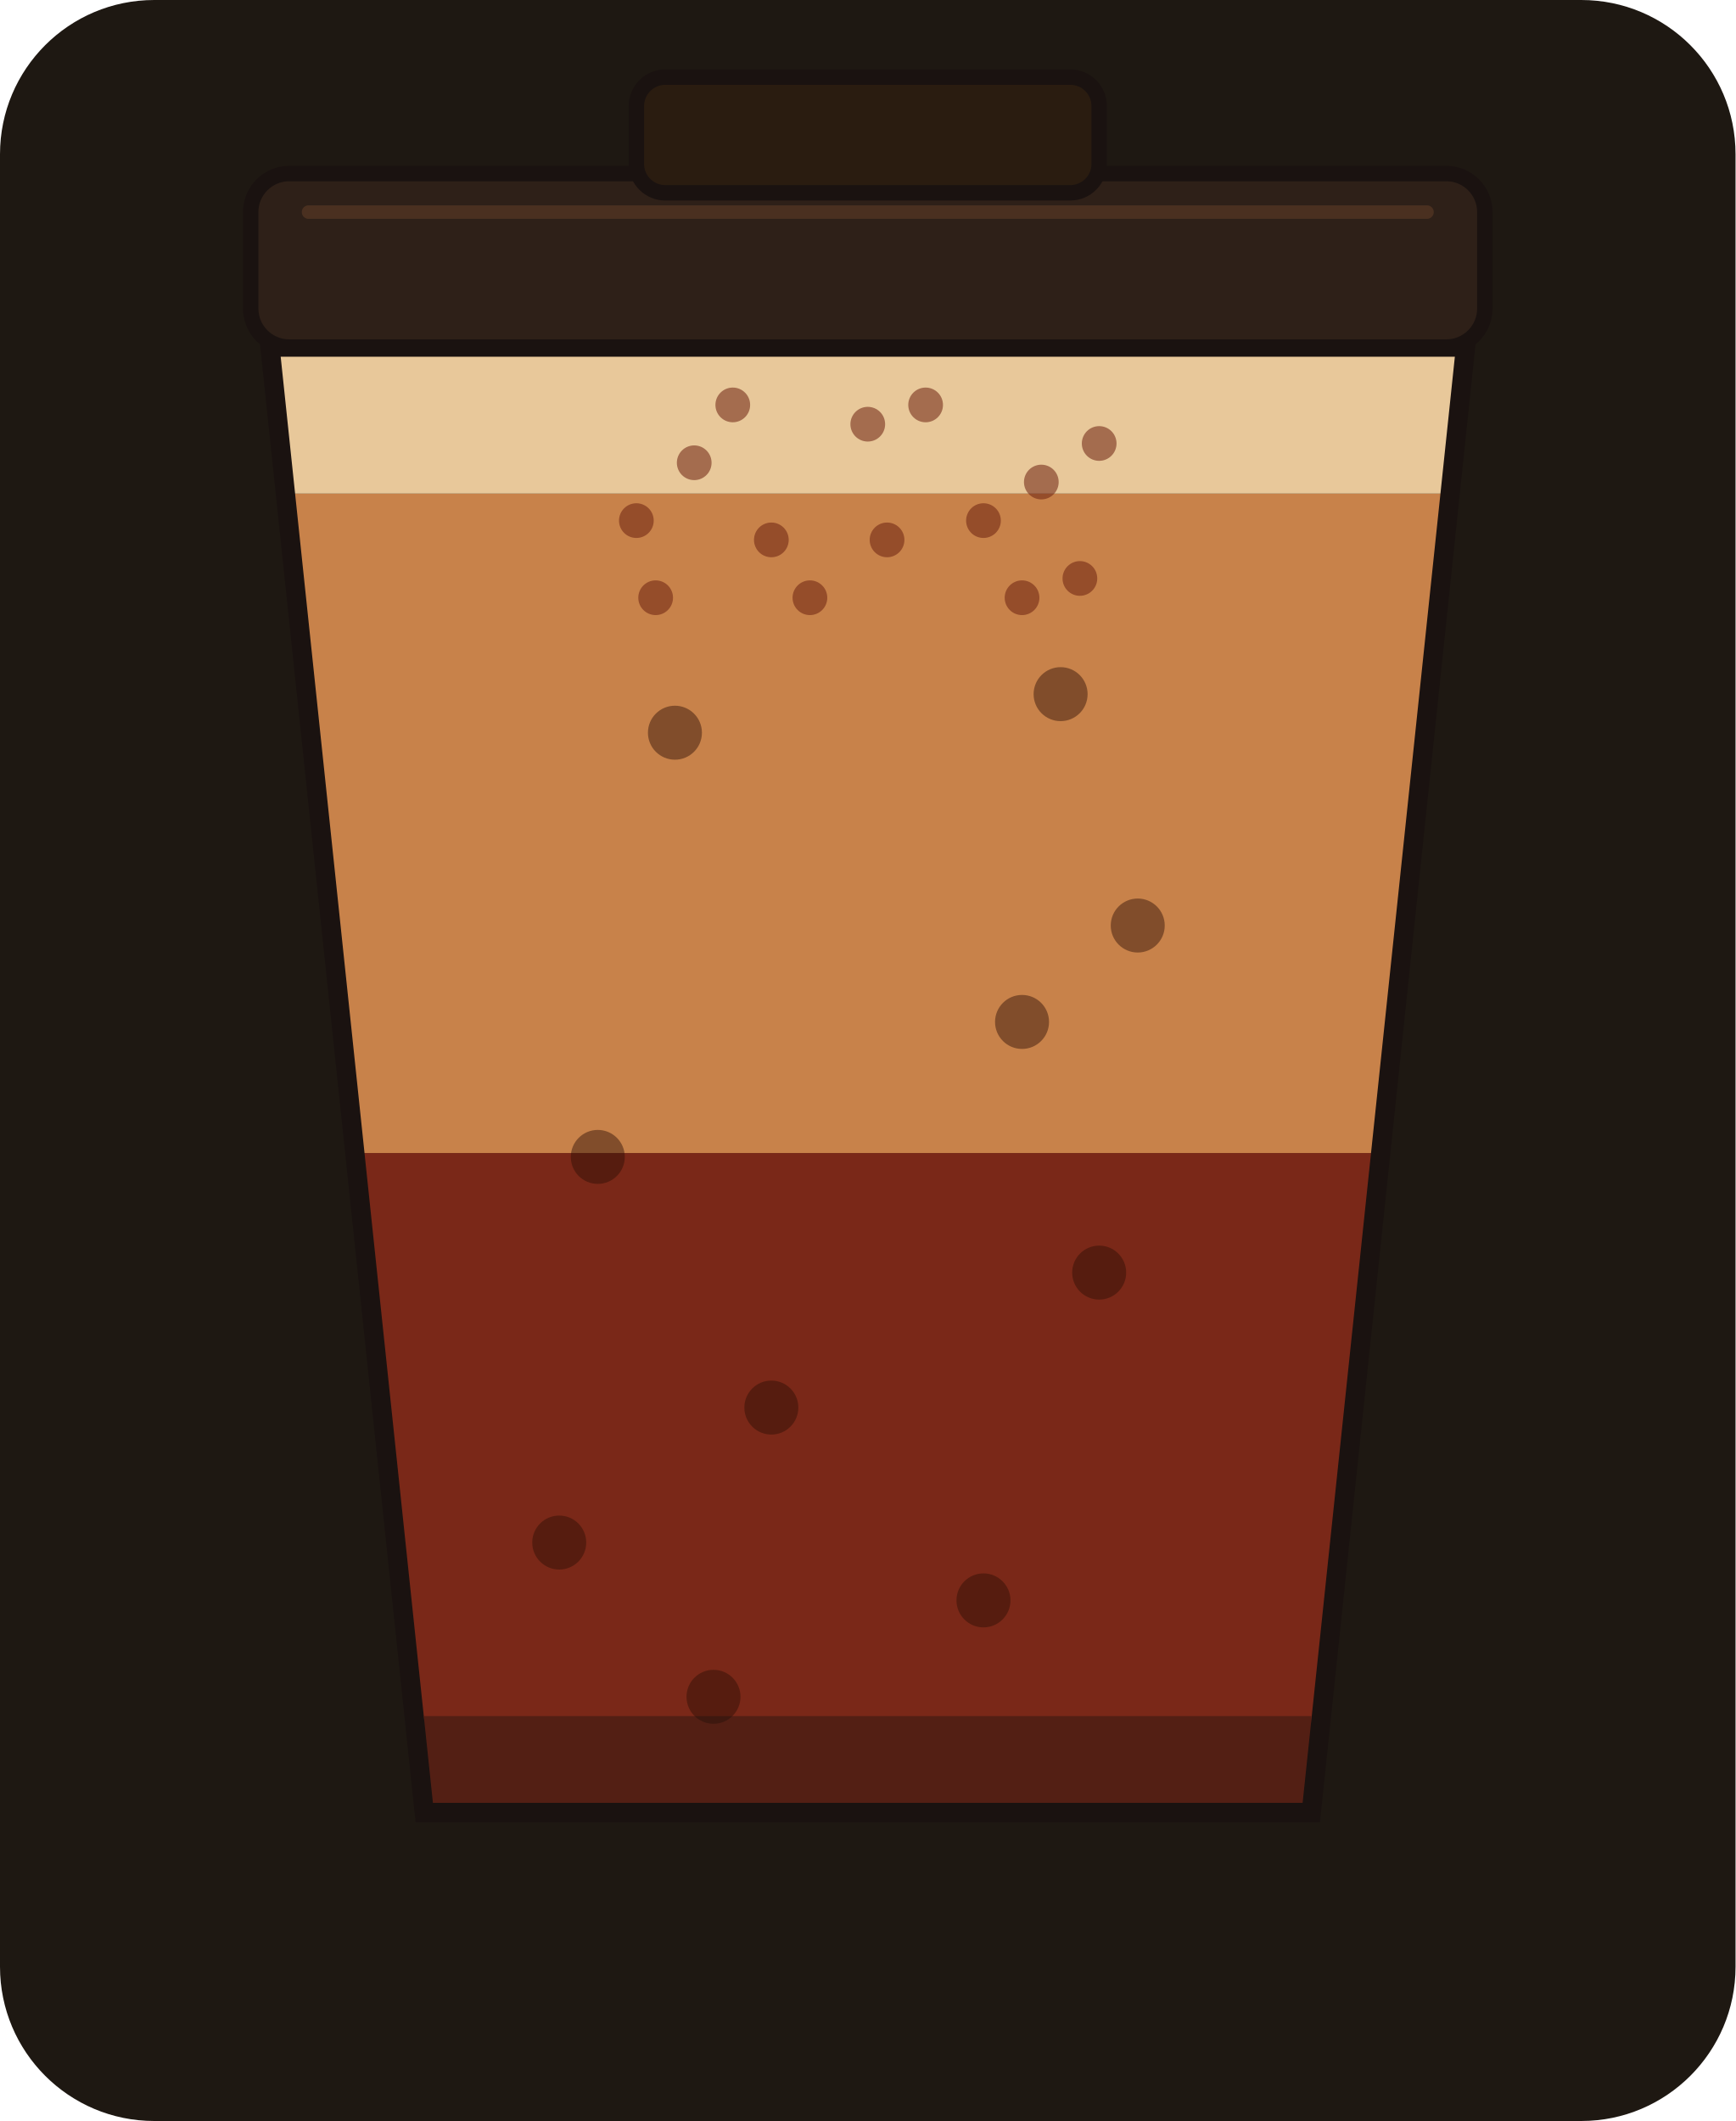
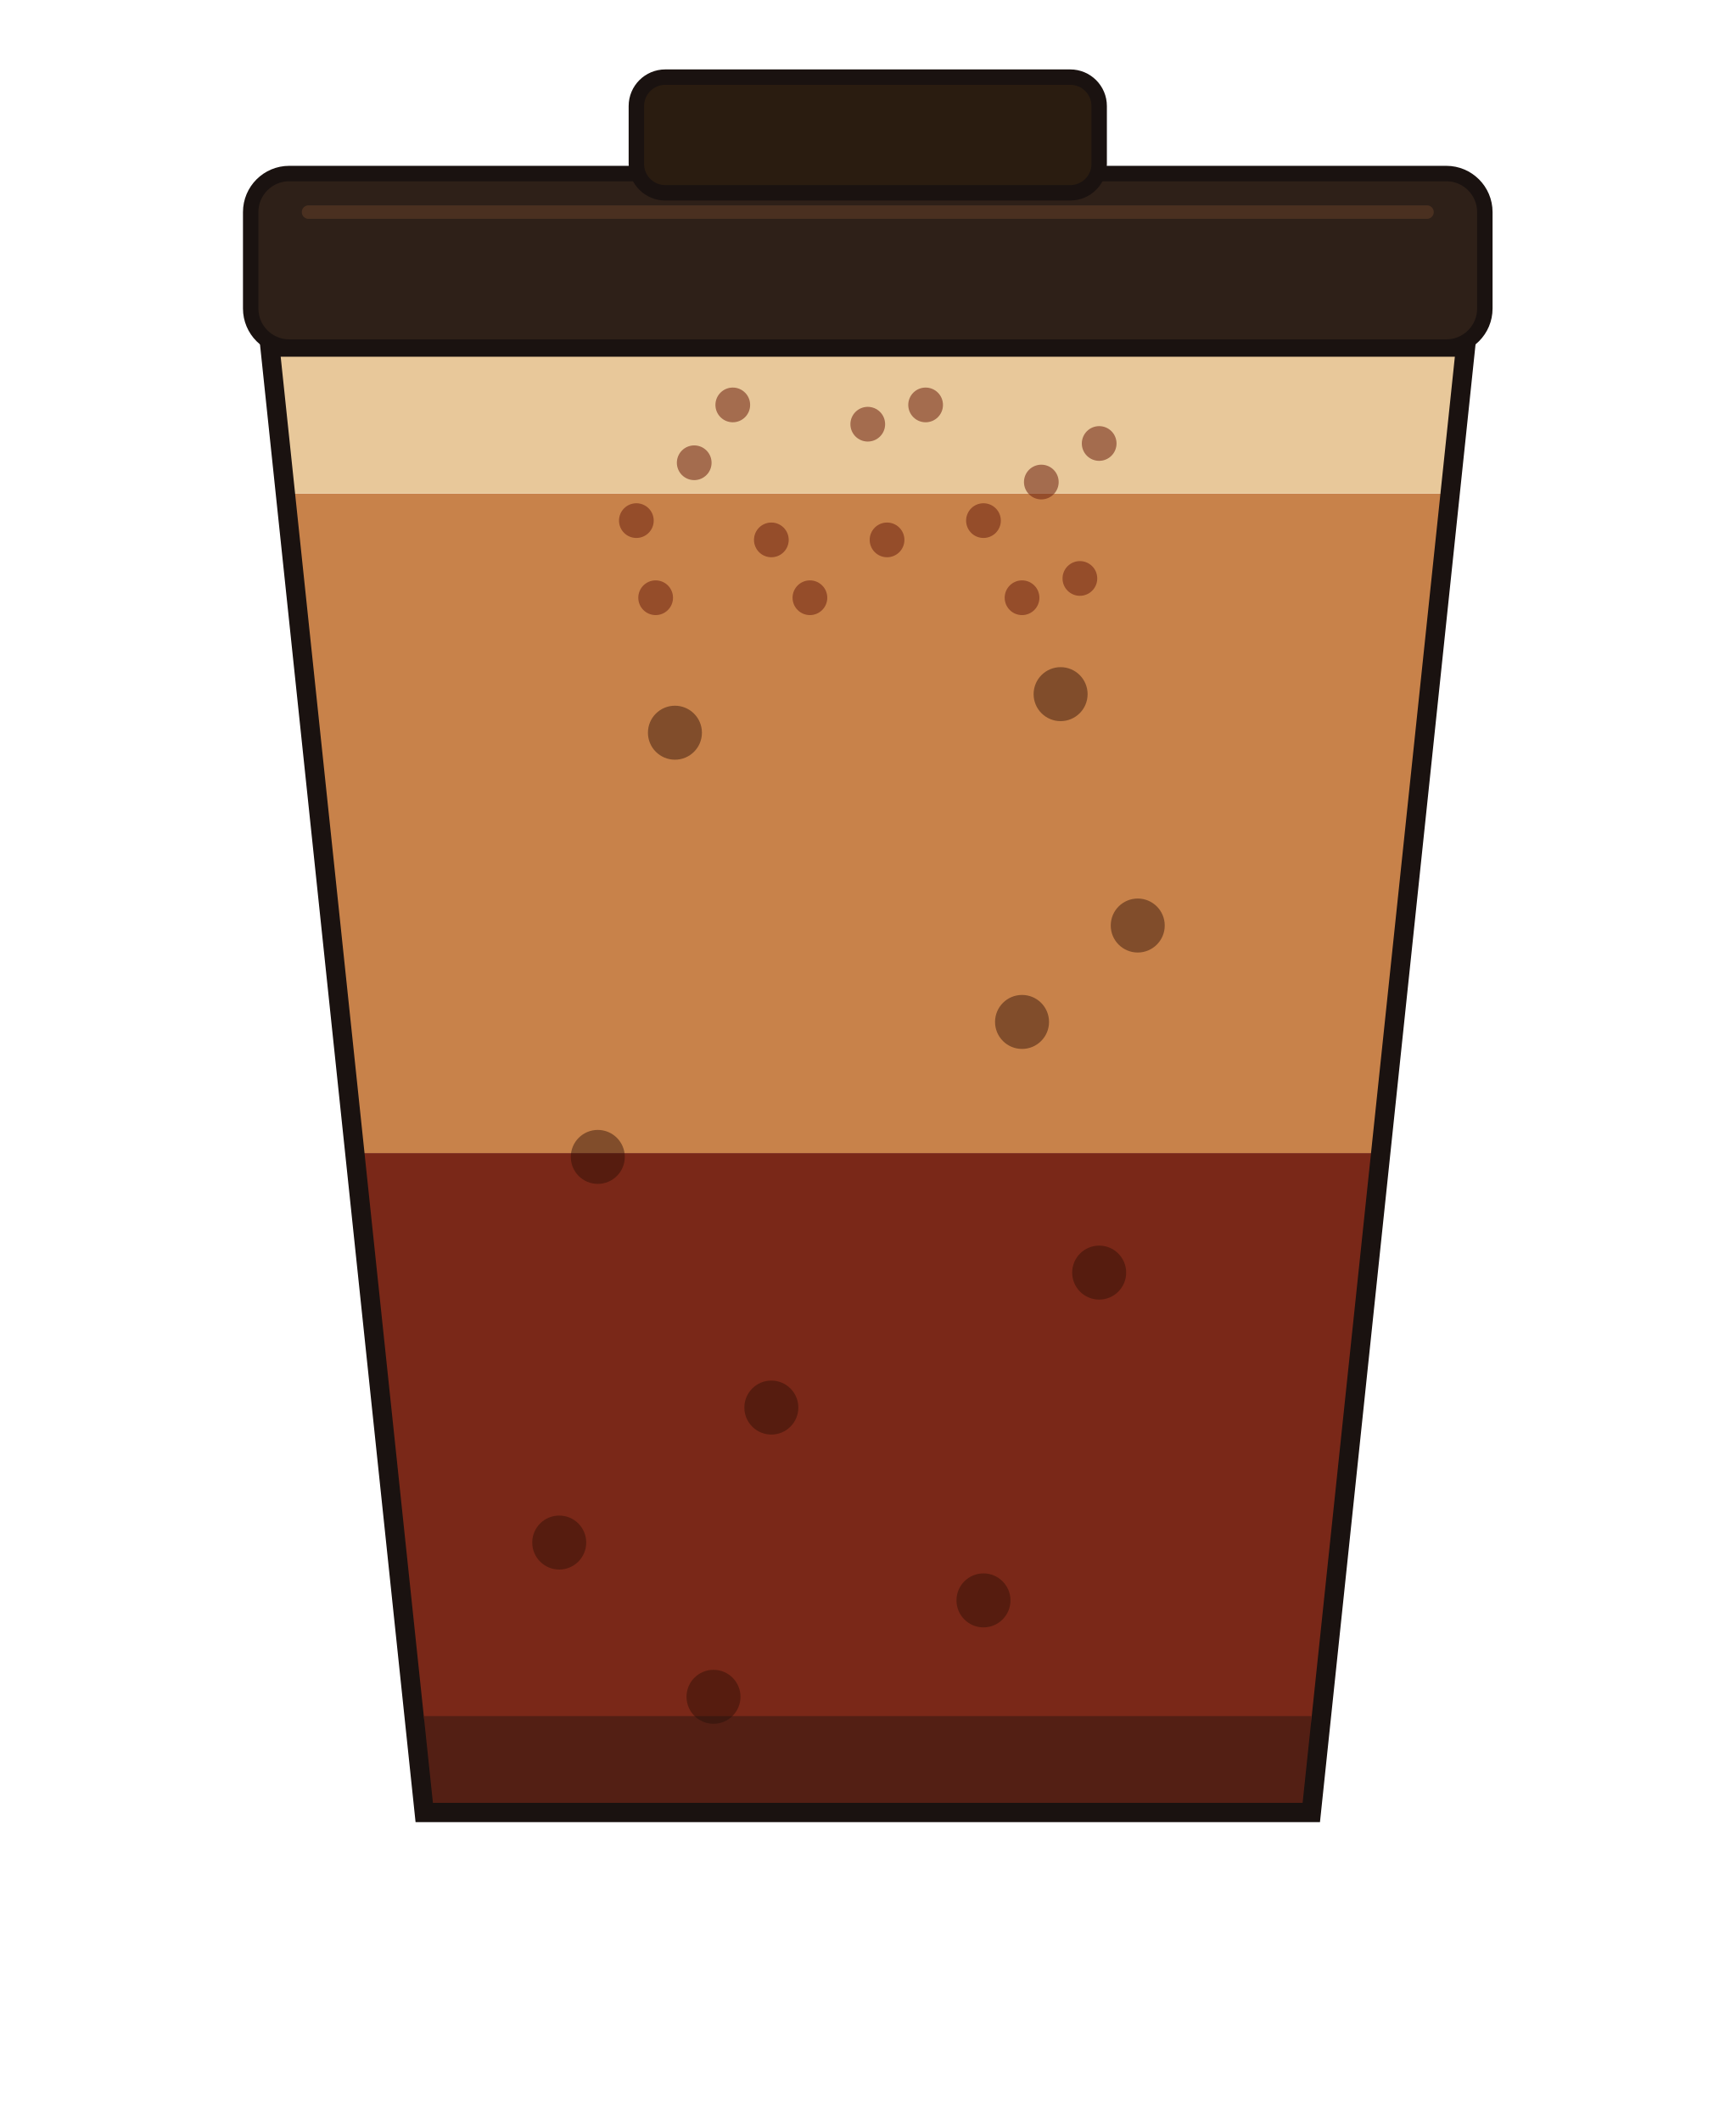
<svg xmlns="http://www.w3.org/2000/svg" width="90" height="110" viewBox="0 0 90 110">
-   <rect width="90" height="110" fill="#1e1812" rx="8" />
  <defs>
    <clipPath id="c_amor">
      <path d="M14,18 L76,18 L68,94 L22,94 Z" />
    </clipPath>
  </defs>
  <polygon points="18.4,59.8 71.6,59.8 68.0,94.0 22.0,94.0" fill="#7A2818" clip-path="url(#c_amor)" />
  <polygon points="14.8,25.6 75.2,25.6 71.6,59.8 18.4,59.8" fill="#C8824A" clip-path="url(#c_amor)" />
  <polygon points="14.0,18.0 76.0,18.0 75.2,25.6 14.8,25.6" fill="#E8C89A" clip-path="url(#c_amor)" />
  <circle cx="35" cy="38" r="1.4" fill="#2A0E04" opacity="0.45" clip-path="url(#c_amor)" />
  <circle cx="53" cy="53" r="1.4" fill="#2A0E04" opacity="0.45" clip-path="url(#c_amor)" />
  <circle cx="40" cy="73" r="1.4" fill="#2A0E04" opacity="0.45" clip-path="url(#c_amor)" />
  <circle cx="57" cy="66" r="1.4" fill="#2A0E04" opacity="0.45" clip-path="url(#c_amor)" />
  <circle cx="31" cy="60" r="1.4" fill="#2A0E04" opacity="0.45" clip-path="url(#c_amor)" />
  <circle cx="51" cy="83" r="1.4" fill="#2A0E04" opacity="0.45" clip-path="url(#c_amor)" />
  <circle cx="37" cy="88" r="1.4" fill="#2A0E04" opacity="0.45" clip-path="url(#c_amor)" />
  <circle cx="59" cy="48" r="1.4" fill="#2A0E04" opacity="0.45" clip-path="url(#c_amor)" />
  <circle cx="29" cy="80" r="1.4" fill="#2A0E04" opacity="0.45" clip-path="url(#c_amor)" />
  <circle cx="55" cy="36" r="1.4" fill="#2A0E04" opacity="0.45" clip-path="url(#c_amor)" />
  <circle cx="36" cy="24" r="0.9" fill="#6B2010" opacity="0.55" clip-path="url(#c_amor)" />
  <circle cx="45" cy="22" r="0.9" fill="#6B2010" opacity="0.55" clip-path="url(#c_amor)" />
  <circle cx="54" cy="25" r="0.9" fill="#6B2010" opacity="0.55" clip-path="url(#c_amor)" />
  <circle cx="40" cy="28" r="0.9" fill="#6B2010" opacity="0.55" clip-path="url(#c_amor)" />
  <circle cx="51" cy="27" r="0.9" fill="#6B2010" opacity="0.55" clip-path="url(#c_amor)" />
  <circle cx="33" cy="27" r="0.9" fill="#6B2010" opacity="0.55" clip-path="url(#c_amor)" />
  <circle cx="57" cy="23" r="0.9" fill="#6B2010" opacity="0.55" clip-path="url(#c_amor)" />
  <circle cx="42" cy="31" r="0.9" fill="#6B2010" opacity="0.55" clip-path="url(#c_amor)" />
  <circle cx="53" cy="31" r="0.9" fill="#6B2010" opacity="0.55" clip-path="url(#c_amor)" />
  <circle cx="38" cy="21" r="0.9" fill="#6B2010" opacity="0.55" clip-path="url(#c_amor)" />
  <circle cx="48" cy="21" r="0.9" fill="#6B2010" opacity="0.55" clip-path="url(#c_amor)" />
  <circle cx="56" cy="30" r="0.9" fill="#6B2010" opacity="0.55" clip-path="url(#c_amor)" />
  <circle cx="34" cy="31" r="0.9" fill="#6B2010" opacity="0.55" clip-path="url(#c_amor)" />
  <circle cx="46" cy="28" r="0.9" fill="#6B2010" opacity="0.55" clip-path="url(#c_amor)" />
  <path d="M14,18 L76,18 L68,94 L22,94 Z" fill="none" stroke="#1a1210" stroke-width="1" />
  <rect x="22" y="89" width="46" height="5" fill="#1a1210" opacity="0.4" clip-path="url(#c_amor)" />
  <rect x="13" y="9" width="64" height="9" rx="2" fill="#2e2018" stroke="#1a1210" stroke-width="0.8" />
  <line x1="16" y1="11" x2="74" y2="11" stroke="#4a3020" stroke-width="0.7" stroke-linecap="round" />
  <rect x="33" y="4" width="24" height="6" rx="1.5" fill="#2a1c10" stroke="#1a1210" stroke-width="0.8" />
</svg>
